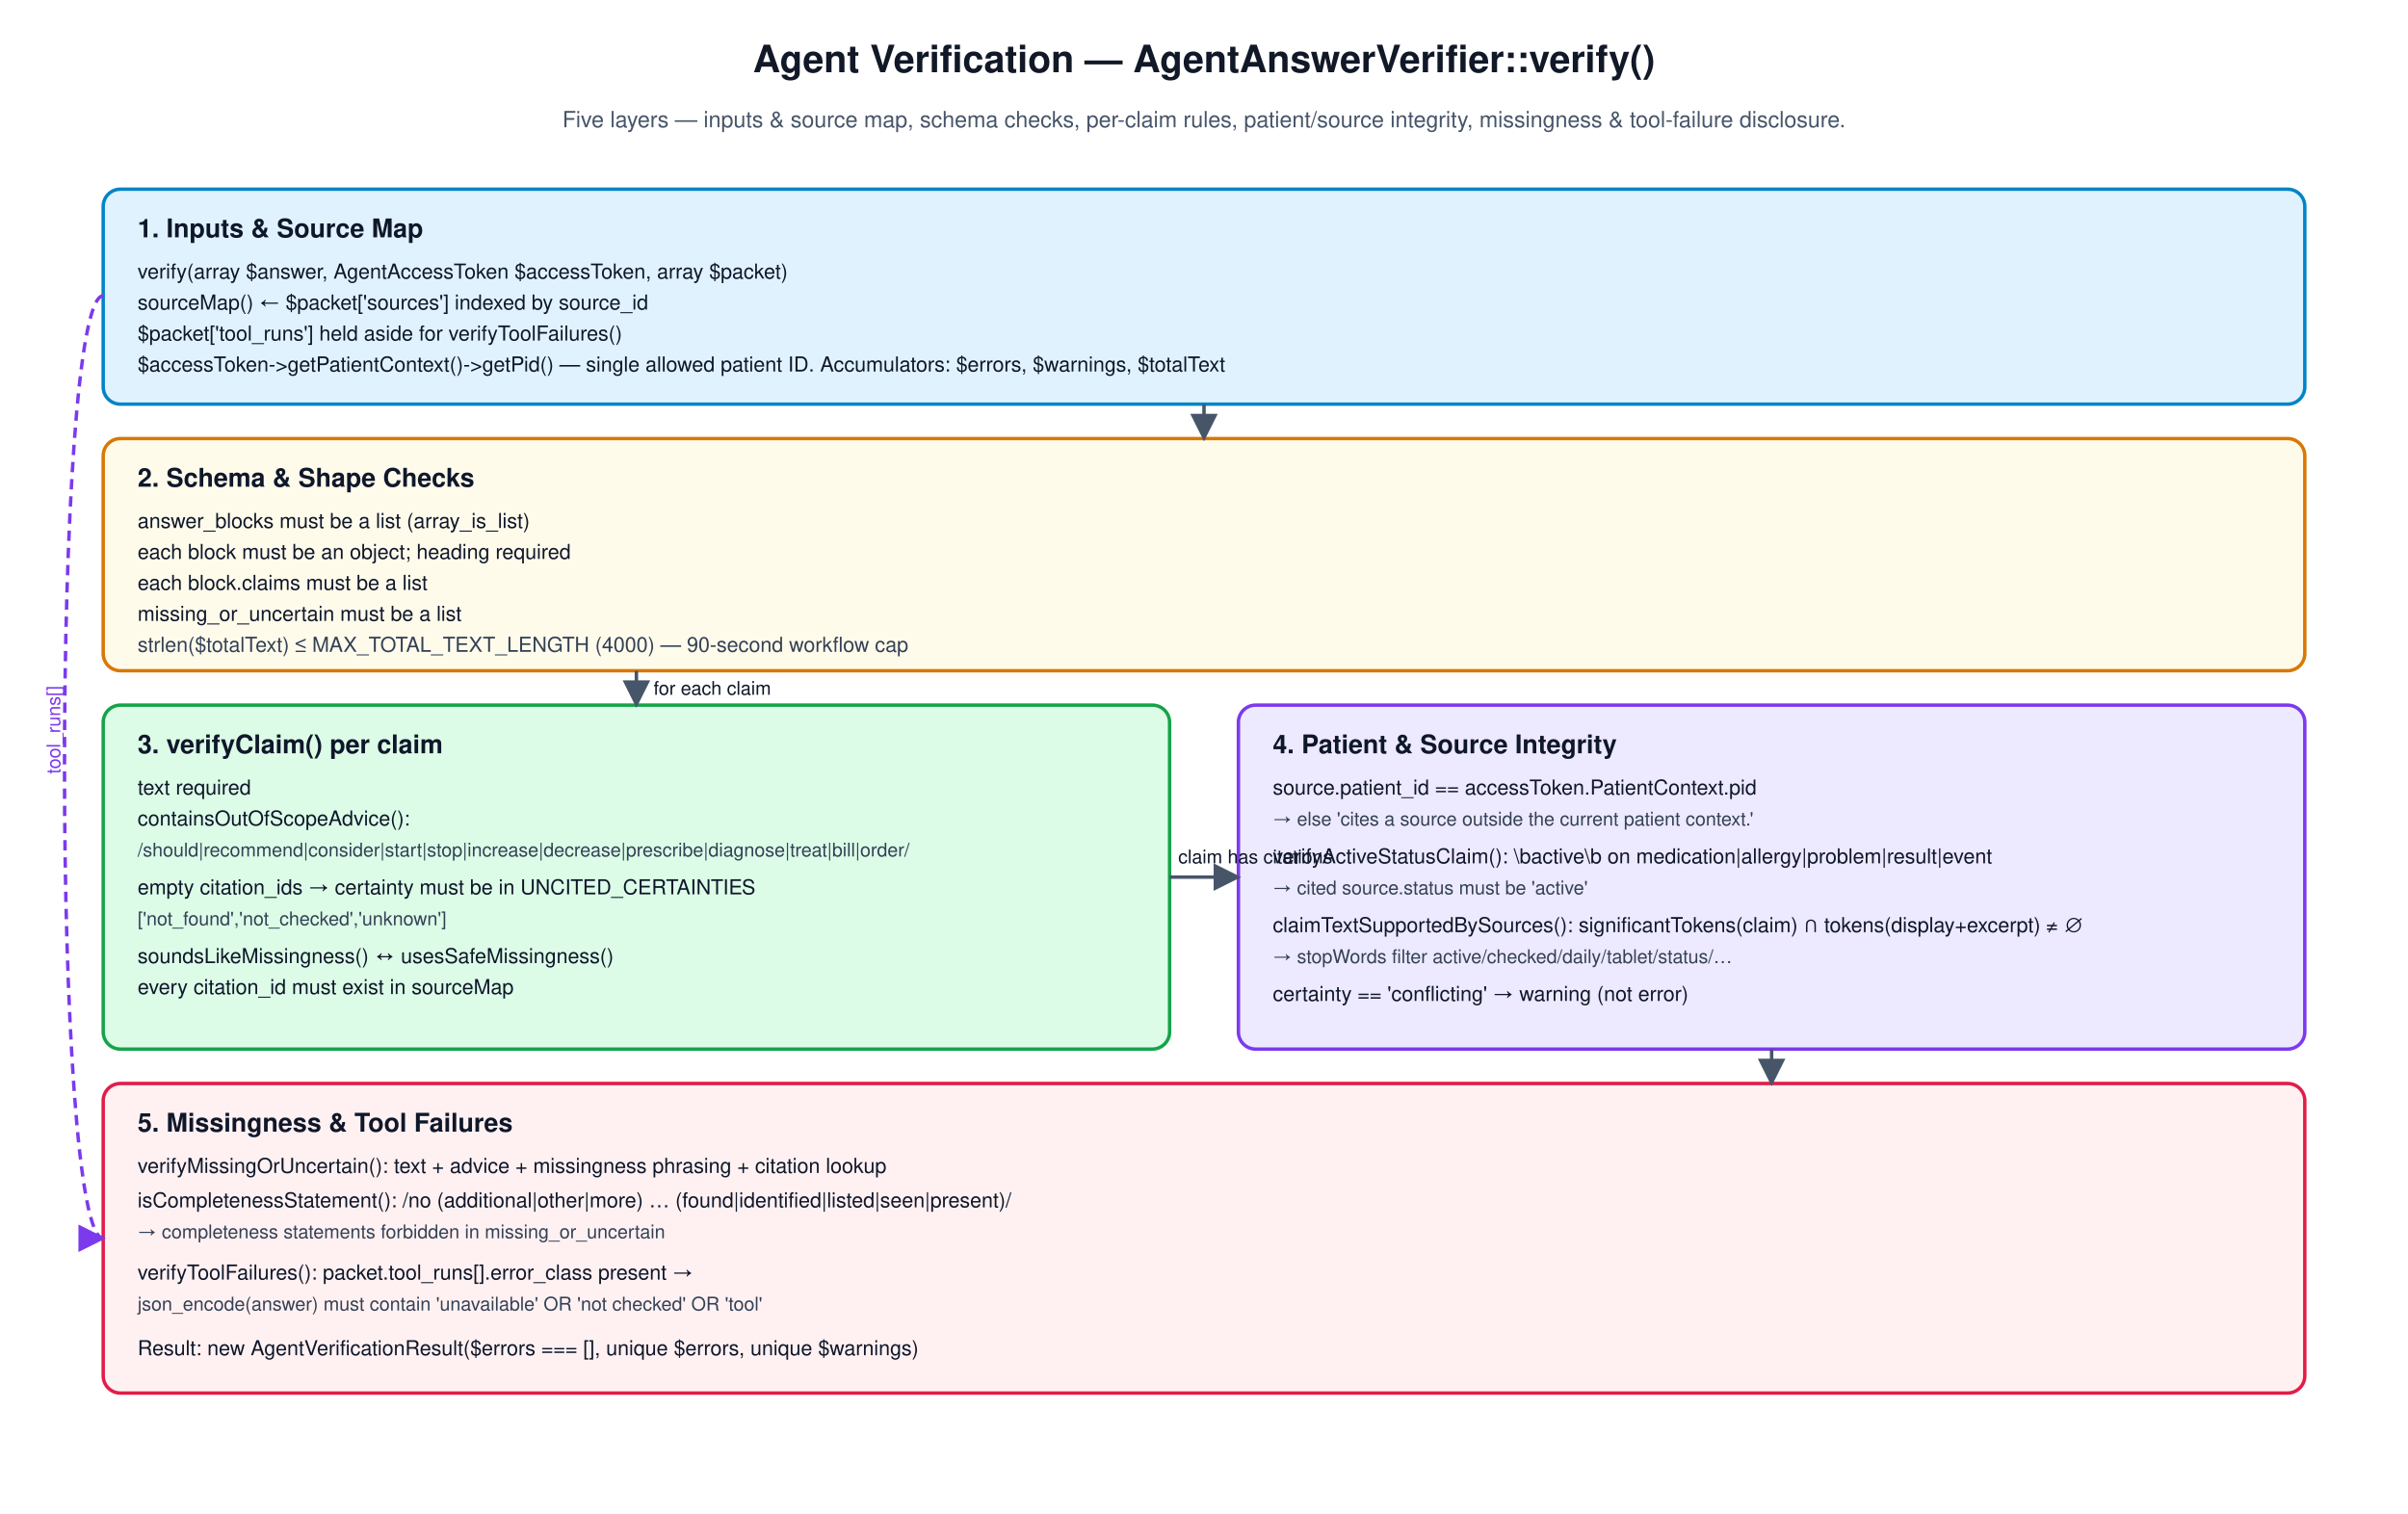
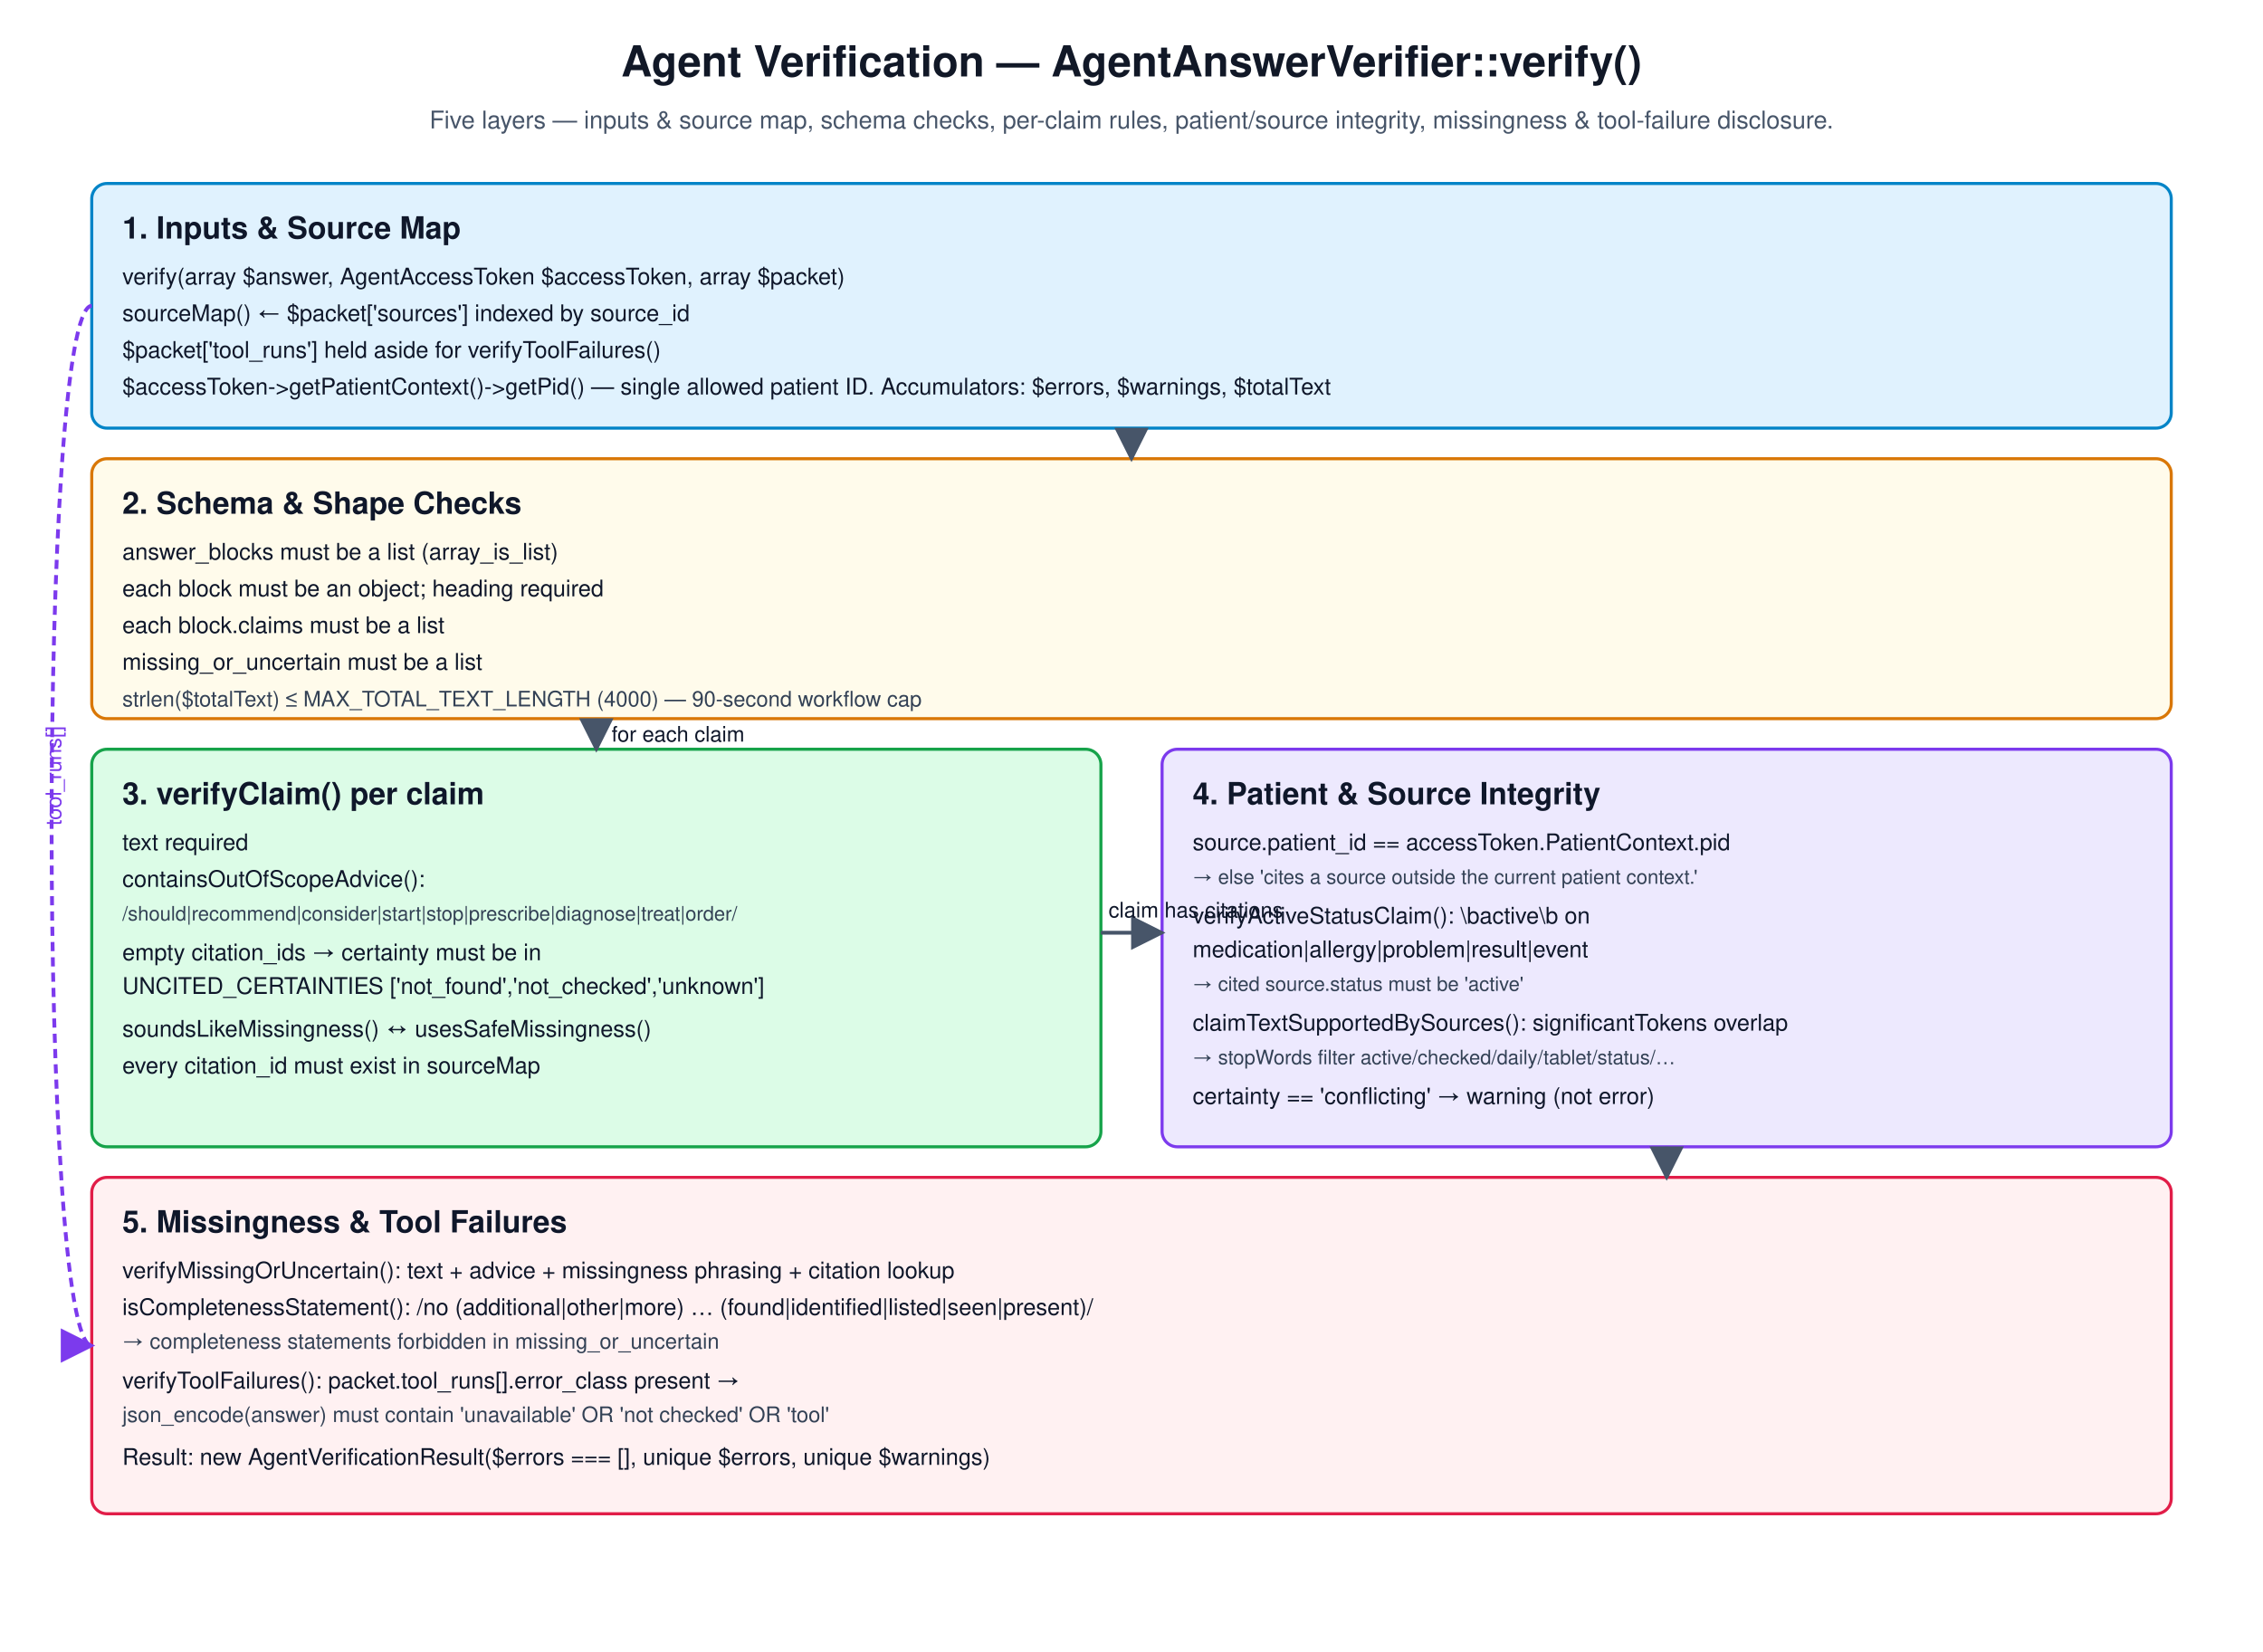
- <svg xmlns="http://www.w3.org/2000/svg" viewBox="0 0 1400 880" font-family="Helvetica, Arial, sans-serif">
+ <svg xmlns="http://www.w3.org/2000/svg" viewBox="0 0 1480 1080" font-family="Helvetica, Arial, sans-serif">
  <defs>
-     <marker id="arrow" viewBox="0 0 10 10" refX="9" refY="5" markerWidth="8" markerHeight="8" orient="auto-start-reverse">
+     <marker id="arrow" viewBox="0 0 10 10" refX="9" refY="5" markerWidth="9" markerHeight="9" orient="auto-start-reverse">
      <path d="M 0 0 L 10 5 L 0 10 z" fill="#475569" />
    </marker>
-     <marker id="arrow-purple" viewBox="0 0 10 10" refX="9" refY="5" markerWidth="8" markerHeight="8" orient="auto-start-reverse">
+     <marker id="arrow-purple" viewBox="0 0 10 10" refX="9" refY="5" markerWidth="9" markerHeight="9" orient="auto-start-reverse">
      <path d="M 0 0 L 10 5 L 0 10 z" fill="#7c3aed" />
    </marker>
  </defs>
-   <text x="700" y="42" text-anchor="middle" font-size="22" font-weight="bold" fill="#111827">
+   <text x="740" y="50" text-anchor="middle" font-size="28" font-weight="bold" fill="#111827">
    Agent Verification — AgentAnswerVerifier::verify()
  </text>
-   <text x="700" y="74" text-anchor="middle" font-size="13" fill="#475569">
+   <text x="740" y="84" text-anchor="middle" font-size="16" fill="#475569">
    Five layers — inputs &amp; source map, schema checks, per-claim rules, patient/source integrity, missingness &amp; tool-failure disclosure.
  </text>
-   <rect x="60" y="110" width="1280" height="125" rx="10" ry="10" fill="#e0f2fe" stroke="#0284c7" stroke-width="2" />
-   <text x="80" y="138" font-size="15" font-weight="bold" fill="#0f172a">1. Inputs &amp; Source Map</text>
-   <text x="80" y="162" font-size="12" fill="#0f172a">verify(array $answer, AgentAccessToken $accessToken, array $packet)</text>
-   <text x="80" y="180" font-size="12" fill="#0f172a">sourceMap() ← $packet['sources'] indexed by source_id</text>
-   <text x="80" y="198" font-size="12" fill="#0f172a">$packet['tool_runs'] held aside for verifyToolFailures()</text>
-   <text x="80" y="216" font-size="12" fill="#0f172a">$accessToken-&gt;getPatientContext()-&gt;getPid() — single allowed patient ID. Accumulators: $errors, $warnings, $totalText</text>
-   <rect x="60" y="255" width="1280" height="135" rx="10" ry="10" fill="#fffbeb" stroke="#d97706" stroke-width="2" />
-   <text x="80" y="283" font-size="15" font-weight="bold" fill="#0f172a">2. Schema &amp; Shape Checks</text>
-   <text x="80" y="307" font-size="12" fill="#0f172a">answer_blocks must be a list (array_is_list)</text>
-   <text x="80" y="325" font-size="12" fill="#0f172a">each block must be an object; heading required</text>
-   <text x="80" y="343" font-size="12" fill="#0f172a">each block.claims must be a list</text>
-   <text x="80" y="361" font-size="12" fill="#0f172a">missing_or_uncertain must be a list</text>
-   <text x="80" y="379" font-size="12" fill="#334155">strlen($totalText) ≤ MAX_TOTAL_TEXT_LENGTH (4000) — 90-second workflow cap</text>
-   <rect x="60" y="410" width="620" height="200" rx="10" ry="10" fill="#dcfce7" stroke="#16a34a" stroke-width="2" />
-   <text x="80" y="438" font-size="15" font-weight="bold" fill="#0f172a">3. verifyClaim() per claim</text>
-   <text x="80" y="462" font-size="12" fill="#0f172a">text required</text>
-   <text x="80" y="480" font-size="12" fill="#0f172a">containsOutOfScopeAdvice():</text>
-   <text x="80" y="498" font-size="11" fill="#334155">/should|recommend|consider|start|stop|increase|decrease|prescribe|diagnose|treat|bill|order/</text>
-   <text x="80" y="520" font-size="12" fill="#0f172a">empty citation_ids → certainty must be in UNCITED_CERTAINTIES</text>
-   <text x="80" y="538" font-size="11" fill="#334155">['not_found','not_checked','unknown']</text>
-   <text x="80" y="560" font-size="12" fill="#0f172a">soundsLikeMissingness() ↔ usesSafeMissingness()</text>
-   <text x="80" y="578" font-size="12" fill="#0f172a">every citation_id must exist in sourceMap</text>
-   <rect x="720" y="410" width="620" height="200" rx="10" ry="10" fill="#ede9fe" stroke="#7c3aed" stroke-width="2" />
-   <text x="740" y="438" font-size="15" font-weight="bold" fill="#0f172a">4. Patient &amp; Source Integrity</text>
-   <text x="740" y="462" font-size="12" fill="#0f172a">source.patient_id == accessToken.PatientContext.pid</text>
-   <text x="740" y="480" font-size="11" fill="#334155">→ else 'cites a source outside the current patient context.'</text>
-   <text x="740" y="502" font-size="12" fill="#0f172a">verifyActiveStatusClaim(): \bactive\b on medication|allergy|problem|result|event</text>
-   <text x="740" y="520" font-size="11" fill="#334155">→ cited source.status must be 'active'</text>
-   <text x="740" y="542" font-size="12" fill="#0f172a">claimTextSupportedBySources(): significantTokens(claim) ∩ tokens(display+excerpt) ≠ ∅</text>
-   <text x="740" y="560" font-size="11" fill="#334155">→ stopWords filter active/checked/daily/tablet/status/…</text>
-   <text x="740" y="582" font-size="12" fill="#0f172a">certainty == 'conflicting' → warning (not error)</text>
-   <rect x="60" y="630" width="1280" height="180" rx="10" ry="10" fill="#fff1f2" stroke="#e11d48" stroke-width="2" />
-   <text x="80" y="658" font-size="15" font-weight="bold" fill="#0f172a">5. Missingness &amp; Tool Failures</text>
-   <text x="80" y="682" font-size="12" fill="#0f172a">verifyMissingOrUncertain(): text + advice + missingness phrasing + citation lookup</text>
-   <text x="80" y="702" font-size="12" fill="#0f172a">isCompletenessStatement(): /no (additional|other|more) … (found|identified|listed|seen|present)/</text>
-   <text x="80" y="720" font-size="11" fill="#334155">→ completeness statements forbidden in missing_or_uncertain</text>
-   <text x="80" y="744" font-size="12" fill="#0f172a">verifyToolFailures(): packet.tool_runs[].error_class present →</text>
-   <text x="80" y="762" font-size="11" fill="#334155">json_encode(answer) must contain 'unavailable' OR 'not checked' OR 'tool'</text>
-   <text x="80" y="788" font-size="12" fill="#0f172a">Result: new AgentVerificationResult($errors === [], unique $errors, unique $warnings)</text>
-   <line x1="700" y1="235" x2="700" y2="255" stroke="#475569" stroke-width="2" marker-end="url(#arrow)" />
-   <line x1="370" y1="390" x2="370" y2="410" stroke="#475569" stroke-width="2" marker-end="url(#arrow)" />
-   <text x="380" y="404" font-size="11" fill="#0f172a">for each claim</text>
-   <line x1="680" y1="510" x2="720" y2="510" stroke="#475569" stroke-width="2" marker-end="url(#arrow)" />
-   <text x="685" y="502" font-size="11" fill="#0f172a">claim has citations</text>
-   <line x1="1030" y1="610" x2="1030" y2="630" stroke="#475569" stroke-width="2" marker-end="url(#arrow)" />
-   <path d="M 60 172 C 30 172 30 720 60 720" fill="none" stroke="#7c3aed" stroke-width="2" stroke-dasharray="6 4" marker-end="url(#arrow-purple)" />
-   <text x="35" y="450" font-size="11" fill="#7c3aed" transform="rotate(-90 35 450)">tool_runs[]</text>
+   <rect x="60" y="120" width="1360" height="160" rx="10" ry="10" fill="#e0f2fe" stroke="#0284c7" stroke-width="2" />
+   <text x="80" y="156" font-size="20" font-weight="bold" fill="#0f172a">1. Inputs &amp; Source Map</text>
+   <text x="80" y="186" font-size="15" fill="#0f172a">verify(array $answer, AgentAccessToken $accessToken, array $packet)</text>
+   <text x="80" y="210" font-size="15" fill="#0f172a">sourceMap() ← $packet['sources'] indexed by source_id</text>
+   <text x="80" y="234" font-size="15" fill="#0f172a">$packet['tool_runs'] held aside for verifyToolFailures()</text>
+   <text x="80" y="258" font-size="15" fill="#0f172a">$accessToken-&gt;getPatientContext()-&gt;getPid() — single allowed patient ID. Accumulators: $errors, $warnings, $totalText</text>
+   <rect x="60" y="300" width="1360" height="170" rx="10" ry="10" fill="#fffbeb" stroke="#d97706" stroke-width="2" />
+   <text x="80" y="336" font-size="20" font-weight="bold" fill="#0f172a">2. Schema &amp; Shape Checks</text>
+   <text x="80" y="366" font-size="15" fill="#0f172a">answer_blocks must be a list (array_is_list)</text>
+   <text x="80" y="390" font-size="15" fill="#0f172a">each block must be an object; heading required</text>
+   <text x="80" y="414" font-size="15" fill="#0f172a">each block.claims must be a list</text>
+   <text x="80" y="438" font-size="15" fill="#0f172a">missing_or_uncertain must be a list</text>
+   <text x="80" y="462" font-size="14" fill="#334155">strlen($totalText) ≤ MAX_TOTAL_TEXT_LENGTH (4000) — 90-second workflow cap</text>
+   <rect x="60" y="490" width="660" height="260" rx="10" ry="10" fill="#dcfce7" stroke="#16a34a" stroke-width="2" />
+   <text x="80" y="526" font-size="20" font-weight="bold" fill="#0f172a">3. verifyClaim() per claim</text>
+   <text x="80" y="556" font-size="15" fill="#0f172a">text required</text>
+   <text x="80" y="580" font-size="15" fill="#0f172a">containsOutOfScopeAdvice():</text>
+   <text x="80" y="602" font-size="13" fill="#334155">/should|recommend|consider|start|stop|prescribe|diagnose|treat|order/</text>
+   <text x="80" y="628" font-size="15" fill="#0f172a">empty citation_ids → certainty must be in</text>
+   <text x="80" y="650" font-size="15" fill="#0f172a">  UNCITED_CERTAINTIES ['not_found','not_checked','unknown']</text>
+   <text x="80" y="678" font-size="15" fill="#0f172a">soundsLikeMissingness() ↔ usesSafeMissingness()</text>
+   <text x="80" y="702" font-size="15" fill="#0f172a">every citation_id must exist in sourceMap</text>
+   <rect x="760" y="490" width="660" height="260" rx="10" ry="10" fill="#ede9fe" stroke="#7c3aed" stroke-width="2" />
+   <text x="780" y="526" font-size="20" font-weight="bold" fill="#0f172a">4. Patient &amp; Source Integrity</text>
+   <text x="780" y="556" font-size="15" fill="#0f172a">source.patient_id == accessToken.PatientContext.pid</text>
+   <text x="780" y="578" font-size="13" fill="#334155">→ else 'cites a source outside the current patient context.'</text>
+   <text x="780" y="604" font-size="15" fill="#0f172a">verifyActiveStatusClaim(): \bactive\b on</text>
+   <text x="780" y="626" font-size="15" fill="#0f172a">  medication|allergy|problem|result|event</text>
+   <text x="780" y="648" font-size="13" fill="#334155">→ cited source.status must be 'active'</text>
+   <text x="780" y="674" font-size="15" fill="#0f172a">claimTextSupportedBySources(): significantTokens overlap</text>
+   <text x="780" y="696" font-size="13" fill="#334155">→ stopWords filter active/checked/daily/tablet/status/…</text>
+   <text x="780" y="722" font-size="15" fill="#0f172a">certainty == 'conflicting' → warning (not error)</text>
+   <rect x="60" y="770" width="1360" height="220" rx="10" ry="10" fill="#fff1f2" stroke="#e11d48" stroke-width="2" />
+   <text x="80" y="806" font-size="20" font-weight="bold" fill="#0f172a">5. Missingness &amp; Tool Failures</text>
+   <text x="80" y="836" font-size="15" fill="#0f172a">verifyMissingOrUncertain(): text + advice + missingness phrasing + citation lookup</text>
+   <text x="80" y="860" font-size="15" fill="#0f172a">isCompletenessStatement(): /no (additional|other|more) … (found|identified|listed|seen|present)/</text>
+   <text x="80" y="882" font-size="14" fill="#334155">→ completeness statements forbidden in missing_or_uncertain</text>
+   <text x="80" y="908" font-size="15" fill="#0f172a">verifyToolFailures(): packet.tool_runs[].error_class present →</text>
+   <text x="80" y="930" font-size="14" fill="#334155">json_encode(answer) must contain 'unavailable' OR 'not checked' OR 'tool'</text>
+   <text x="80" y="958" font-size="15" fill="#0f172a">Result: new AgentVerificationResult($errors === [], unique $errors, unique $warnings)</text>
+   <line x1="740" y1="280" x2="740" y2="300" stroke="#475569" stroke-width="2.5" marker-end="url(#arrow)" />
+   <line x1="390" y1="470" x2="390" y2="490" stroke="#475569" stroke-width="2.5" marker-end="url(#arrow)" />
+   <text x="400" y="485" font-size="14" fill="#0f172a">for each claim</text>
+   <line x1="720" y1="610" x2="760" y2="610" stroke="#475569" stroke-width="2.5" marker-end="url(#arrow)" />
+   <text x="725" y="600" font-size="14" fill="#0f172a">claim has citations</text>
+   <line x1="1090" y1="750" x2="1090" y2="770" stroke="#475569" stroke-width="2.5" marker-end="url(#arrow)" />
+   <path d="M 60 200 C 25 200 25 880 60 880" fill="none" stroke="#7c3aed" stroke-width="2.5" stroke-dasharray="6 4" marker-end="url(#arrow-purple)" />
+   <text x="40" y="540" font-size="14" fill="#7c3aed" transform="rotate(-90 40 540)">tool_runs[]</text>
</svg>
